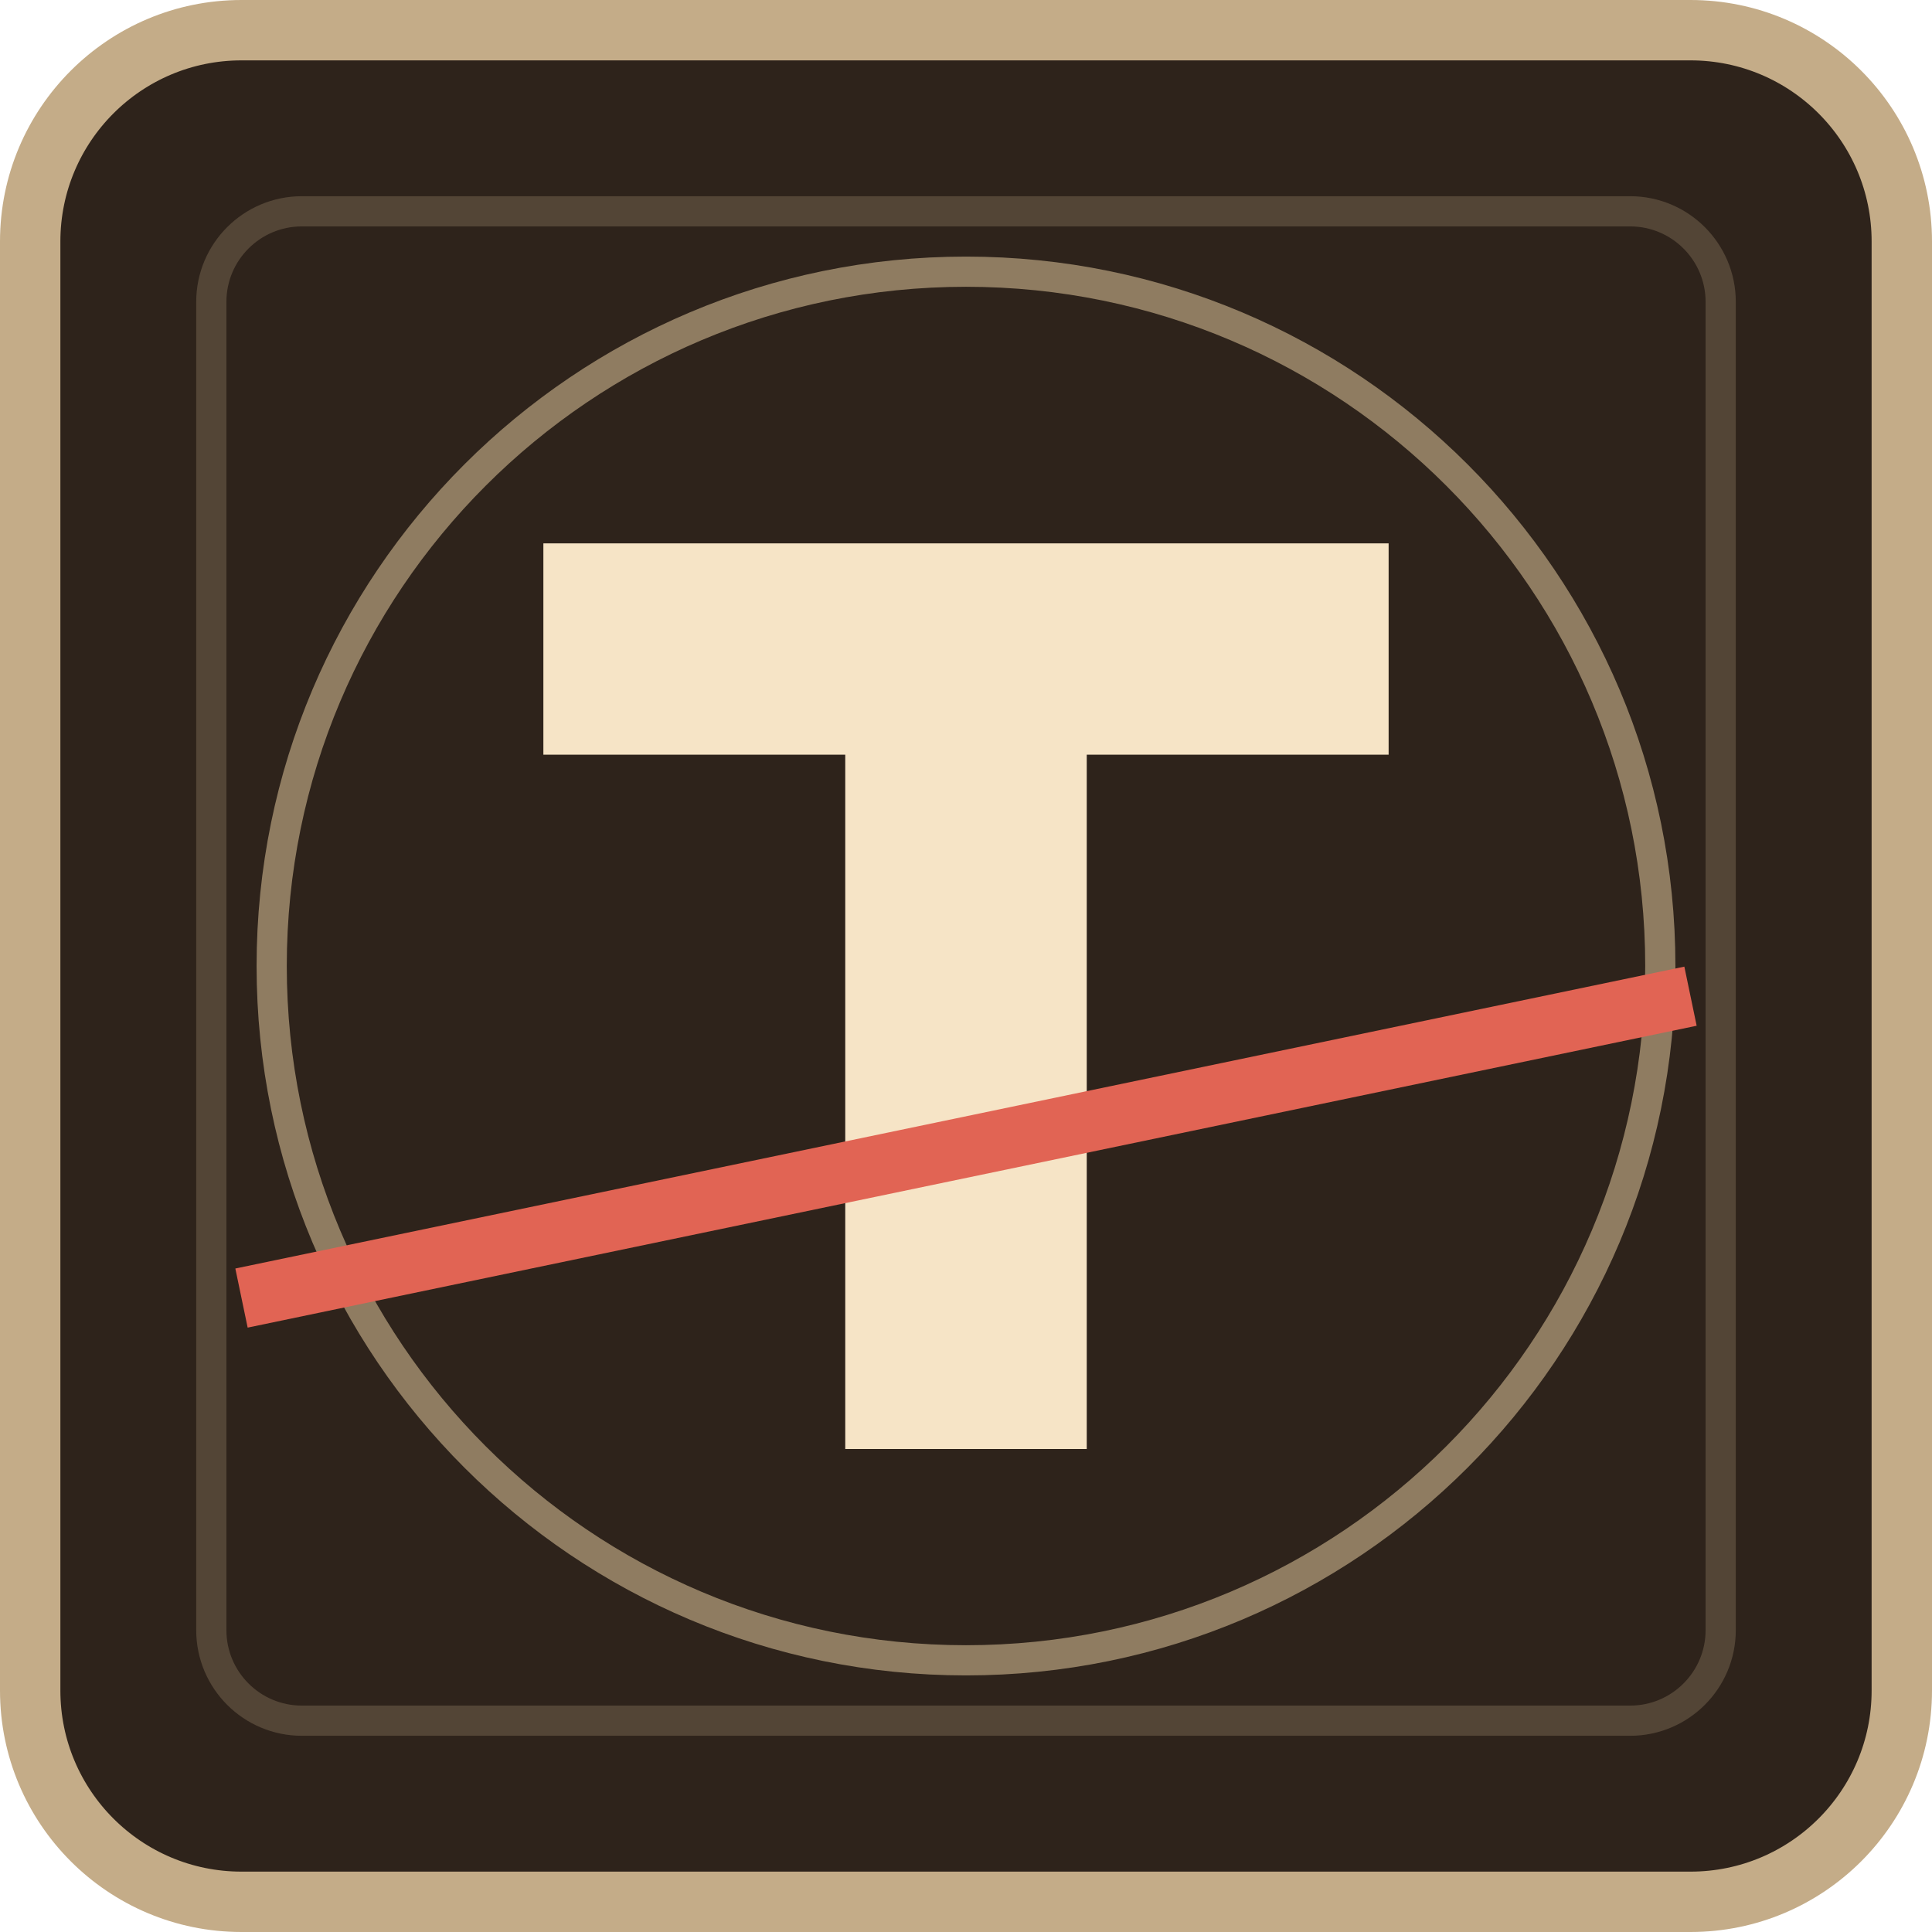
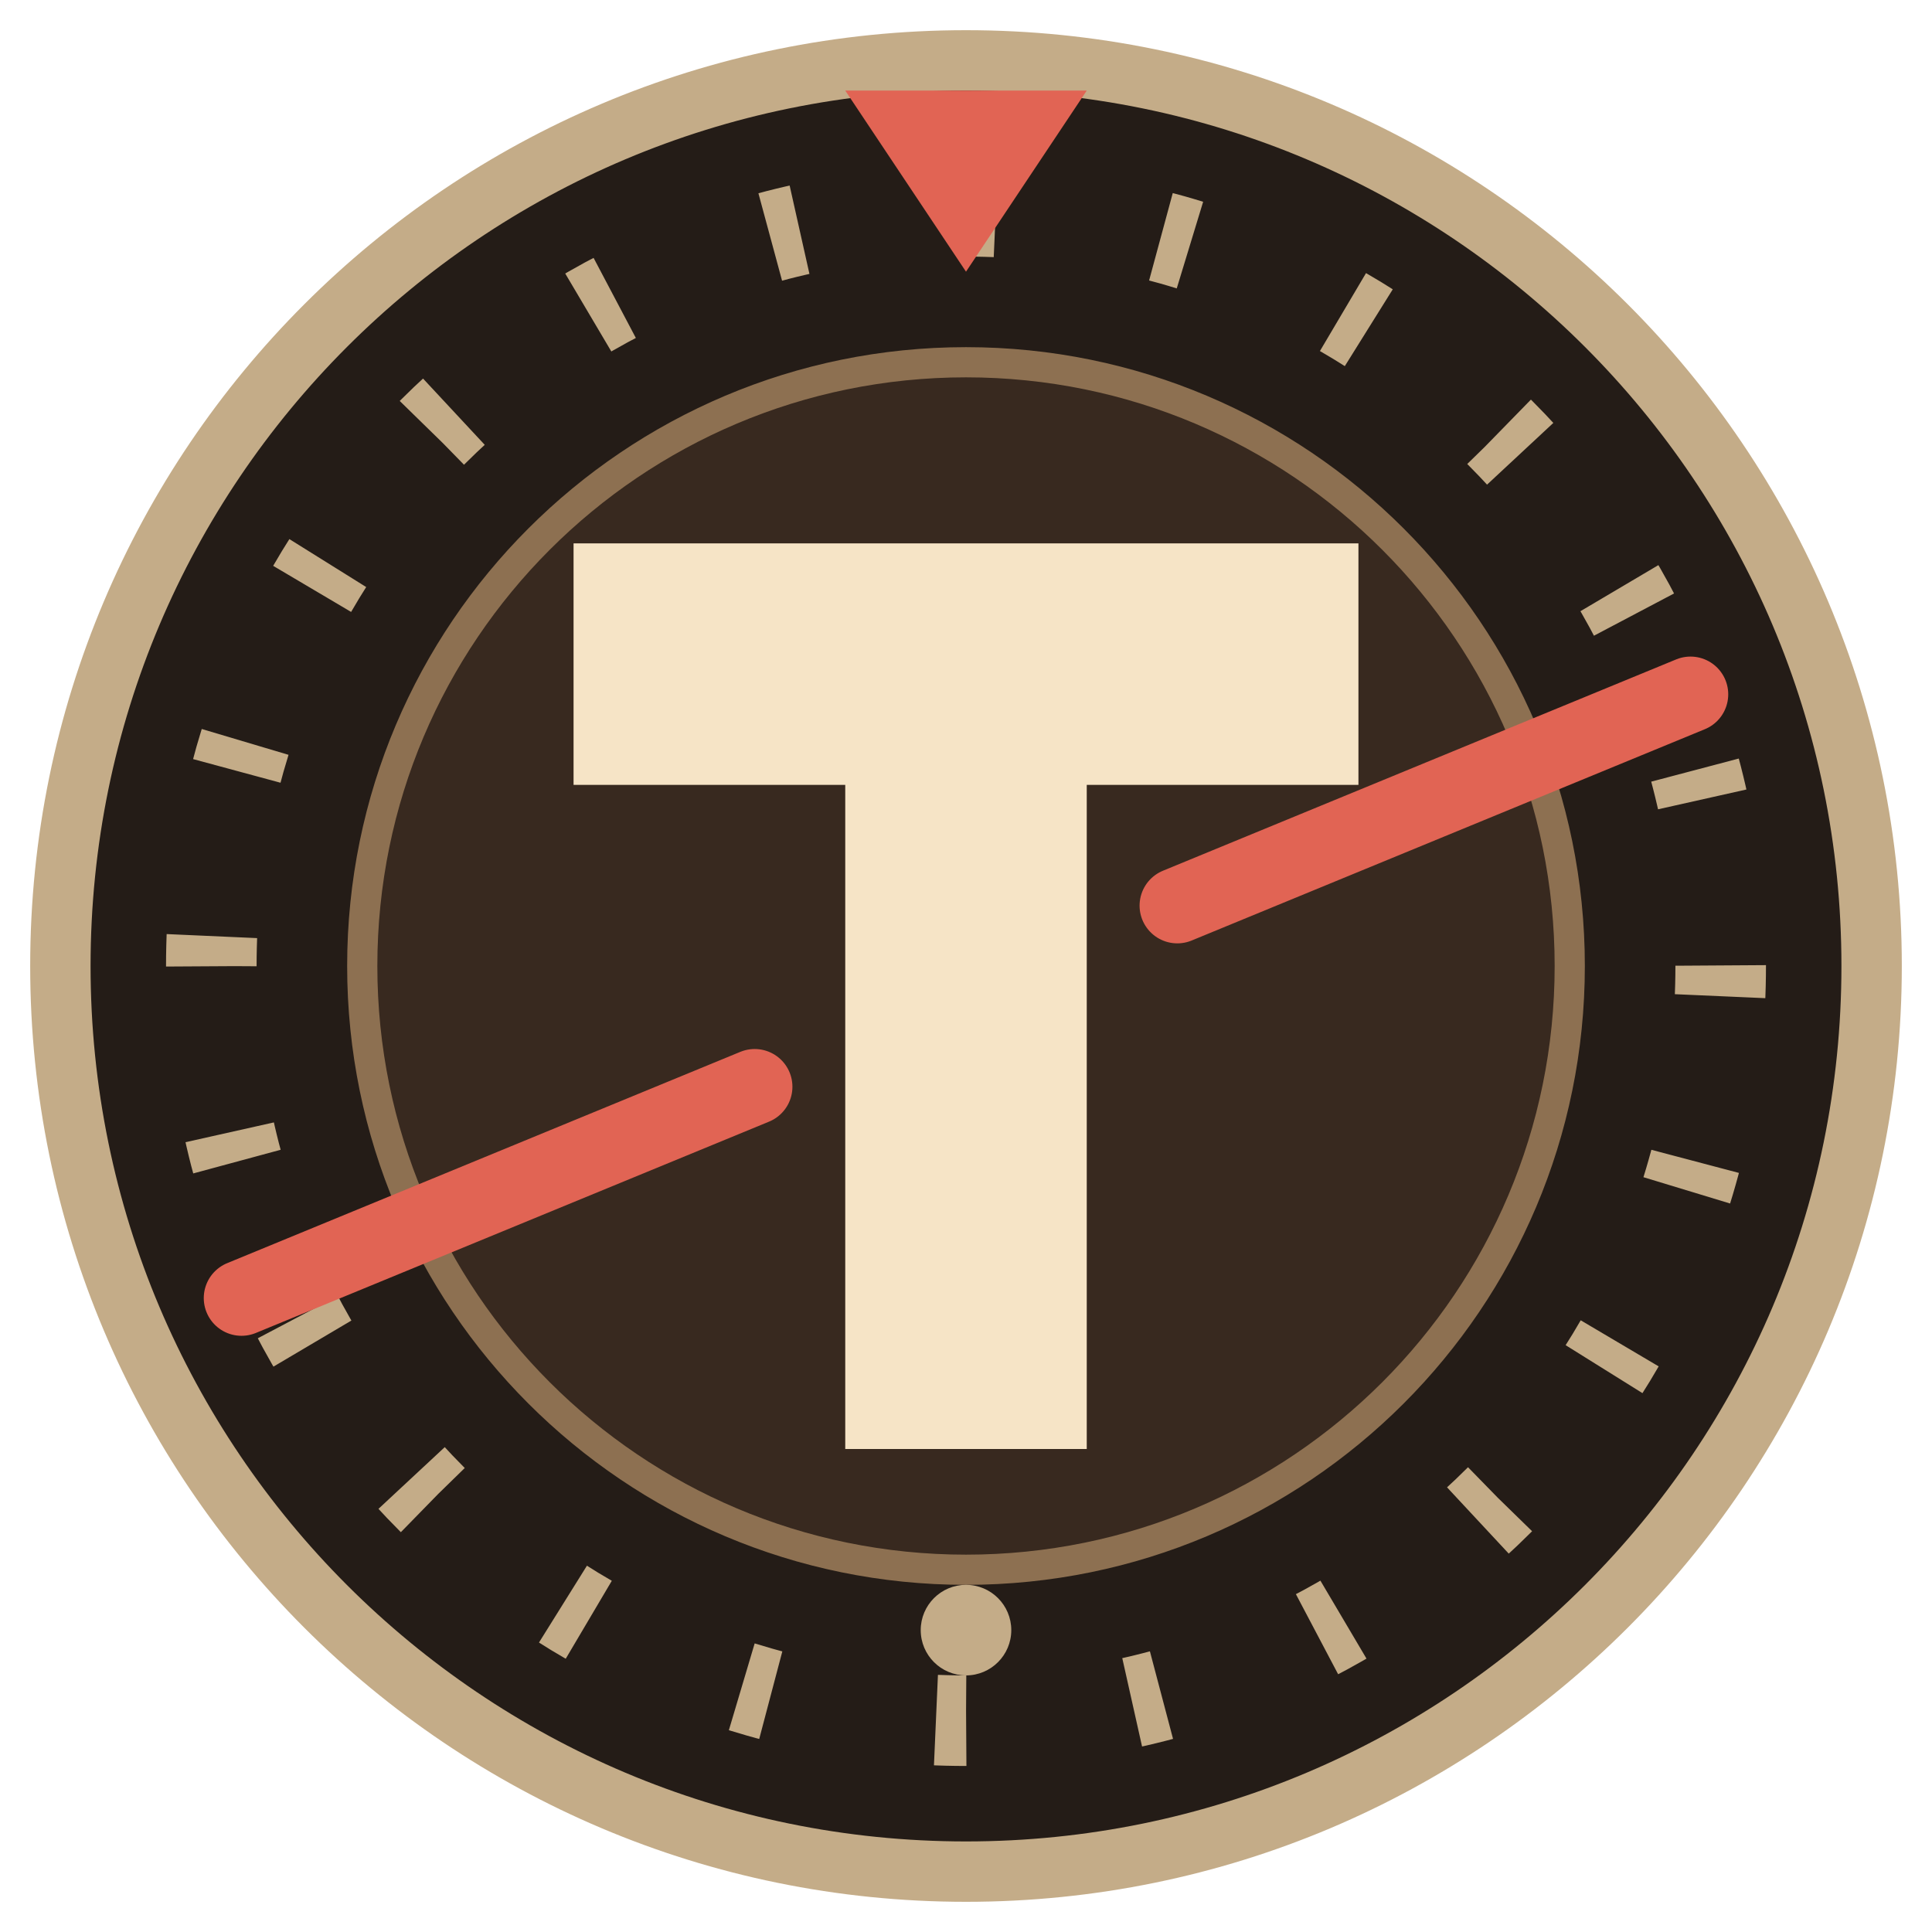
<svg xmlns="http://www.w3.org/2000/svg" viewBox="0 0 64 64">
-   <rect x="1" y="1" width="62" height="62" rx="7" fill="#2e231b" stroke="#c4ac88" stroke-width="2" />
-   <rect x="7" y="7" width="50" height="50" rx="3" fill="none" stroke="#c4ac88" stroke-opacity=".25" />
-   <circle cx="32" cy="32" r="23" fill="none" stroke="#c4ac88" stroke-opacity=".65" />
-   <path d="M18 18h28v7H36v23h-8V25H18z" fill="#f6e4c6" />
-   <path d="M8 43l48-10" stroke="#e16454" stroke-width="2" />
+   <circle cx="32" cy="32" r="30" fill="#241c17" stroke="#c4ac88" stroke-width="2" />
+   <circle cx="32" cy="32" r="25" fill="none" stroke="#c4ac88" stroke-width="3" stroke-dasharray="1 5.545" />
+   <circle cx="32" cy="32" r="20" fill="#38291f" stroke="#8d7051" stroke-width="1" />
+   <path d="M19 18h26v8h-9v22h-8V26h-9z" fill="#f6e4c6" />
+   <path d="M8 43l17-7m14-6 17-7" fill="none" stroke="#e16454" stroke-width="2.5" stroke-linecap="round" />
+   <path d="m28 3 4 6 4-6" fill="#e16454" />
+   <circle cx="32" cy="54" r="1.5" fill="#c4ac88" />
</svg>
